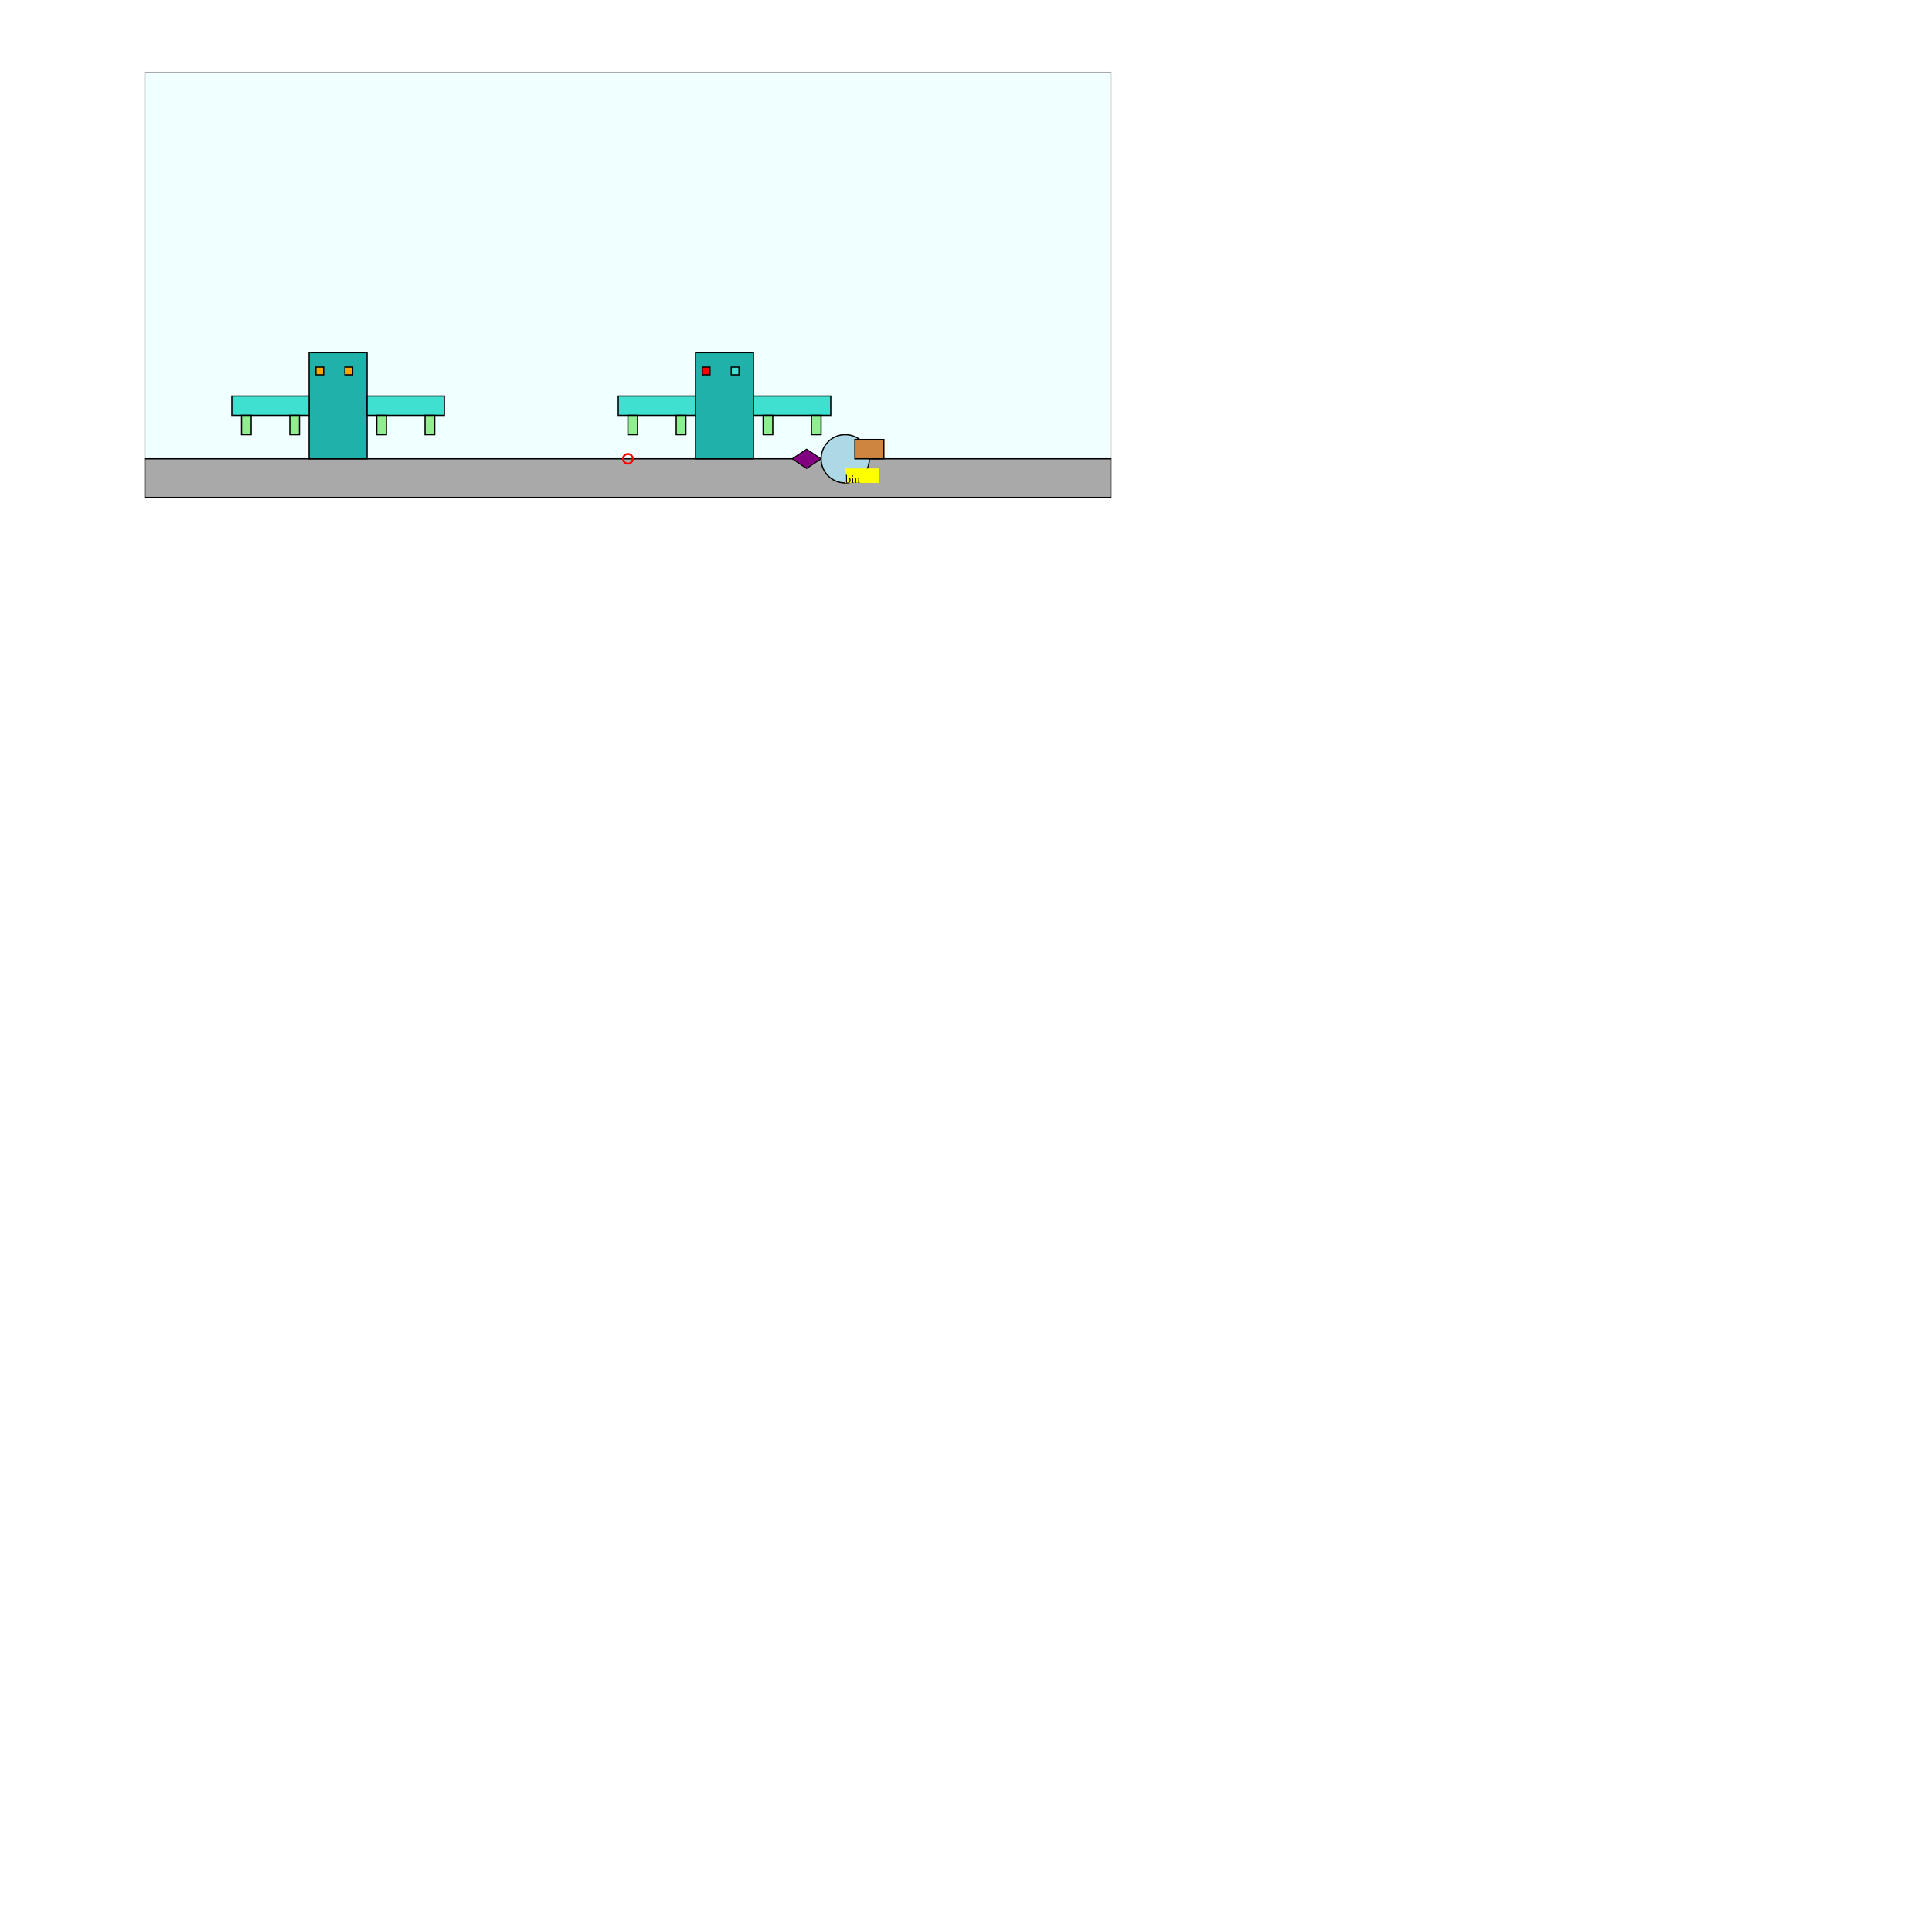
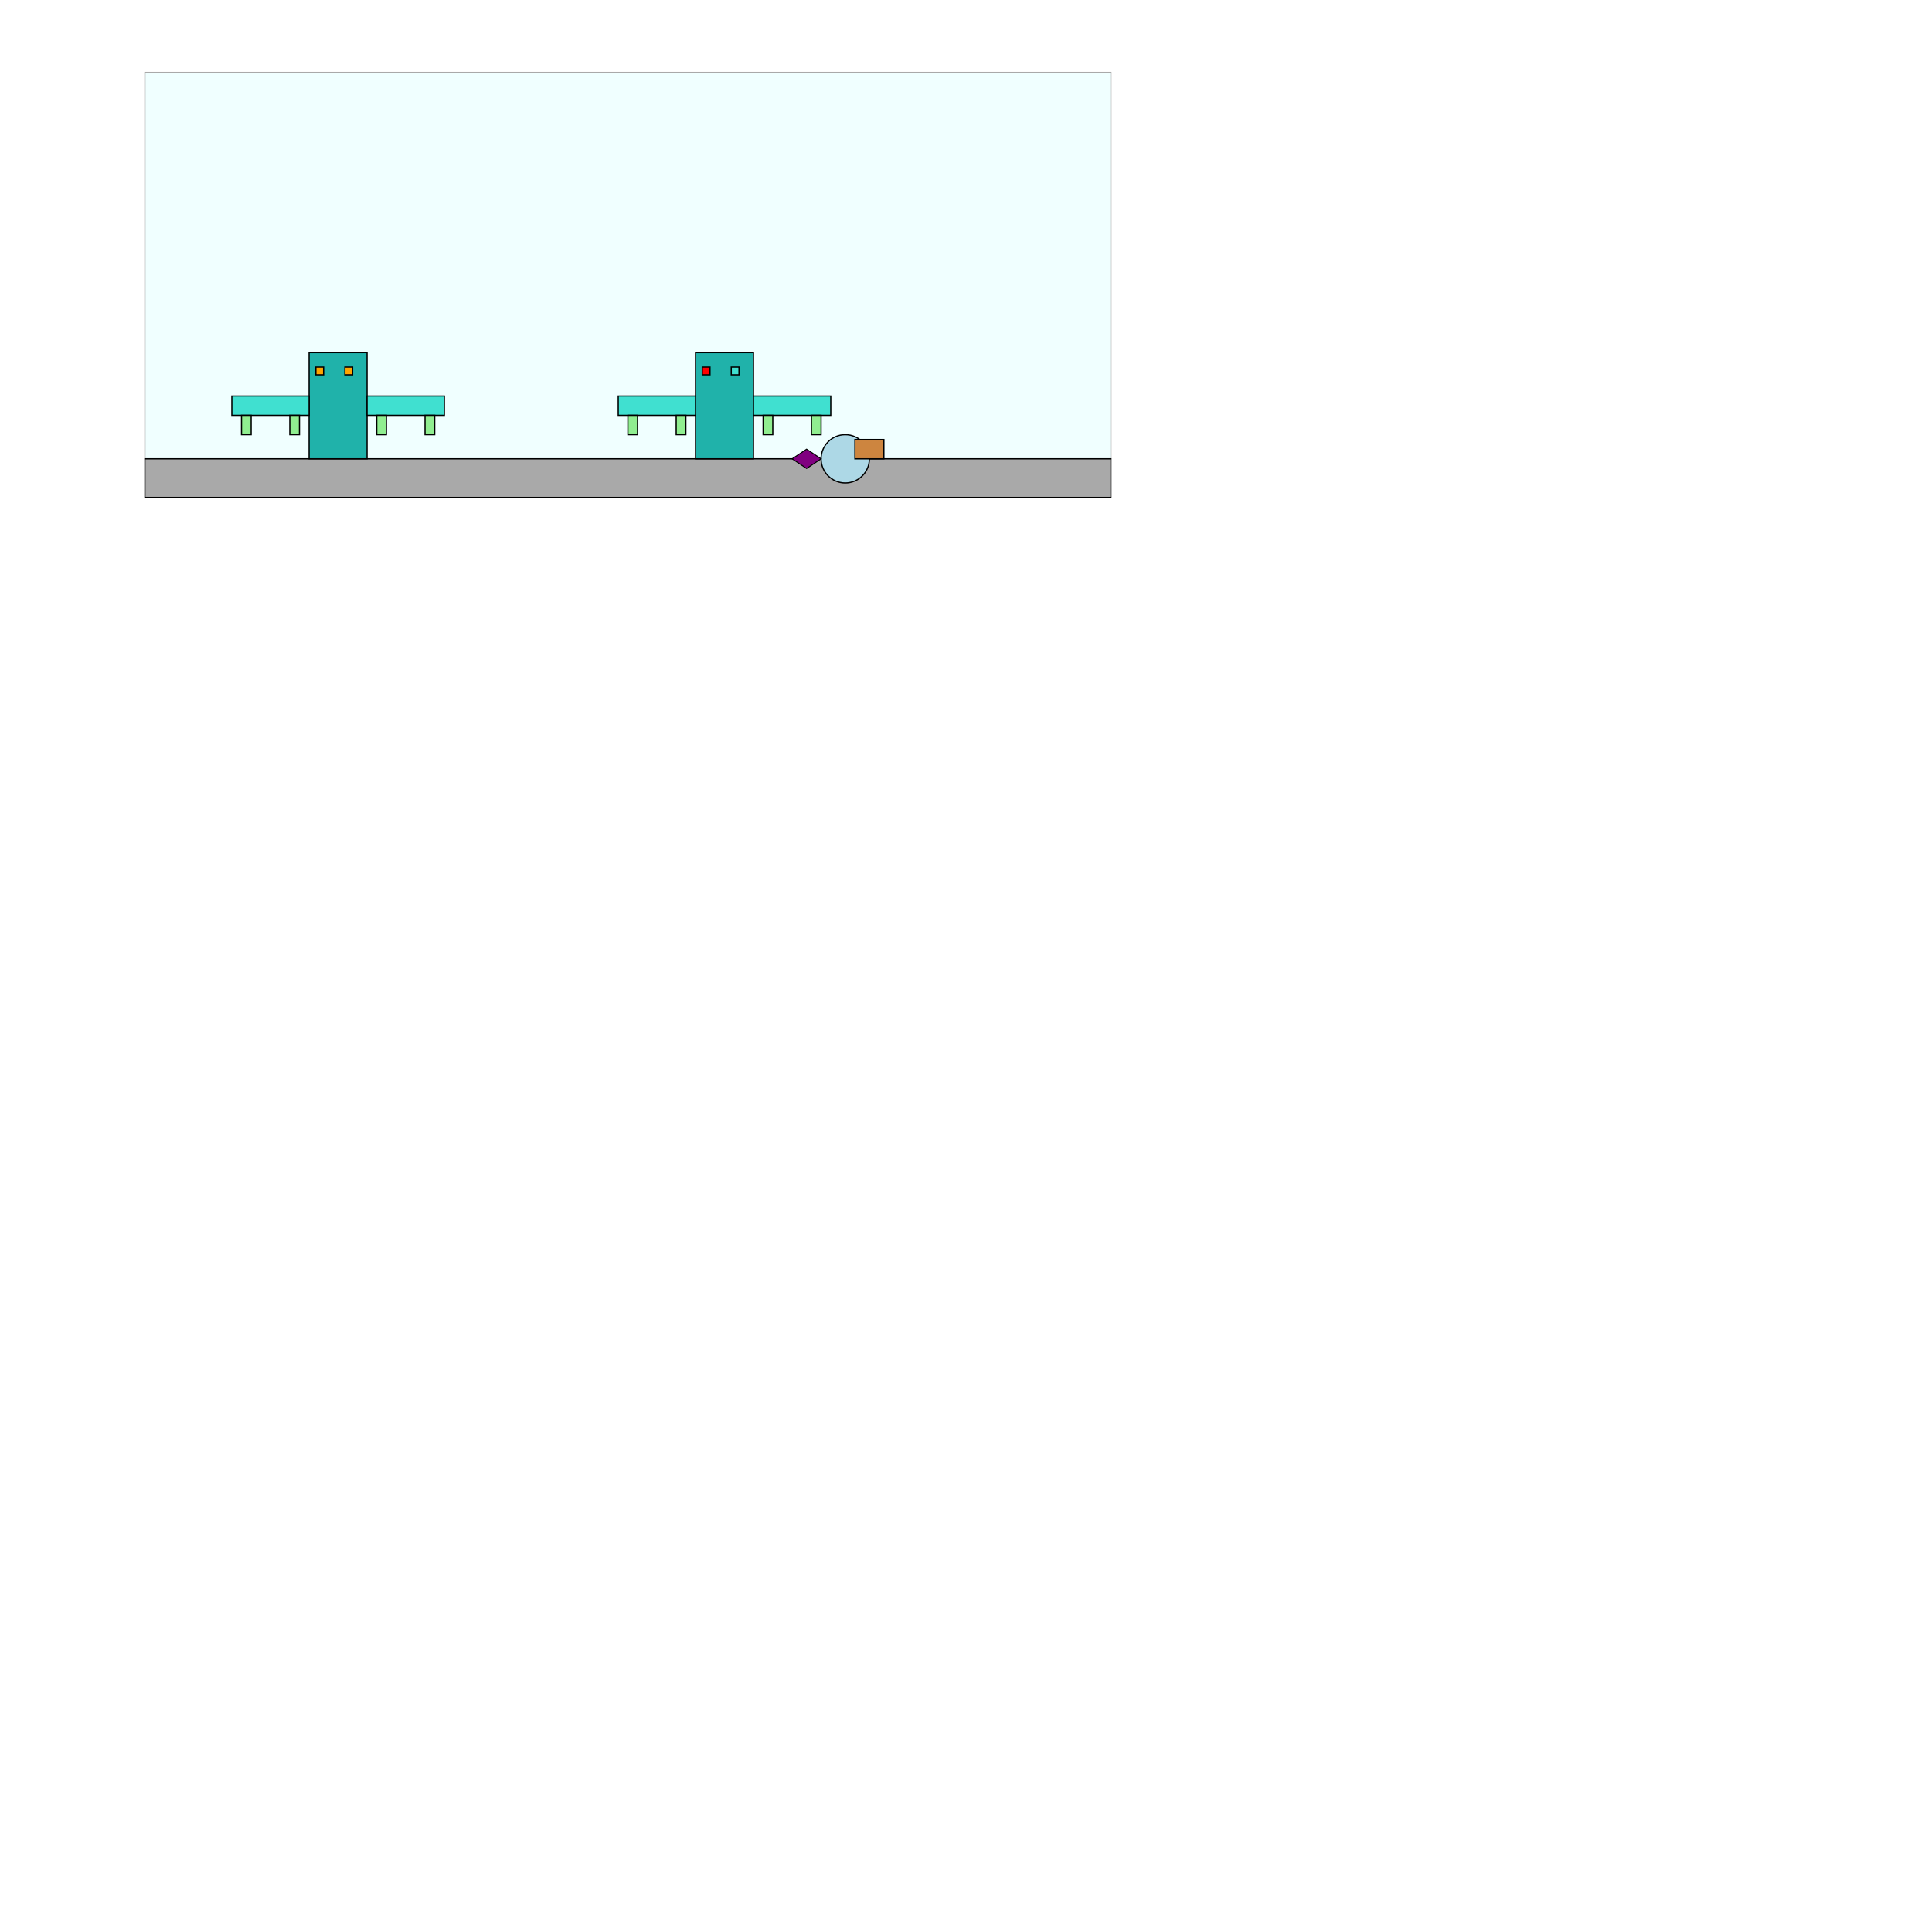
<svg xmlns="http://www.w3.org/2000/svg" version="1.1" width="2000" height="2000">
  <polygon points=" 150,75 1150,75 1150,475 150,475" style="fill:azure;stroke:darkgrey;stroke-width:1.25" />
  <polygon points=" 150,475 1150,475 1150,515 150,515" style="fill:darkgrey;stroke:black;stroke-width:1.25" />
  <circle cx="875" cy="475" r="25" fill="lightblue" />
  <circle cx="875" cy="475" r="25" fill="none" stroke="black" stroke-width="1.25" />
  <polygon points=" 835,485 820,475 835,465 850,475" style="fill:purple;stroke:black;stroke-width:1" />
  <polygon points=" 885,455 915,455 915,475 885,475" style="fill:peru;stroke:black;stroke-width:1.25" />
  <polygon points=" 320,365 380,365 380,475 320,475" style="fill:lightseagreen;stroke:black;stroke-width:1.25" />
  <polygon points=" 357,380 365,380 365,388 357,388" style="fill:orange;stroke:black;stroke-width:1.25" />
  <polygon points=" 327,380 335,380 335,388 327,388" style="fill:orange;stroke:black;stroke-width:1.25" />
  <polygon points=" 380,410 460,410 460,430 380,430" style="fill:turquoise;stroke:black;stroke-width:1.25" />
  <polygon points=" 390,430 400,430 400,450 390,450" style="fill:lightgreen;stroke:black;stroke-width:1.25" />
  <polygon points=" 440,430 450,430 450,450 440,450" style="fill:lightgreen;stroke:black;stroke-width:1.25" />
  <polygon points=" 240,410 320,410 320,430 240,430" style="fill:turquoise;stroke:black;stroke-width:1.25" />
  <polygon points=" 250,430 260,430 260,450 250,450" style="fill:lightgreen;stroke:black;stroke-width:1.25" />
  <polygon points=" 300,430 310,430 310,450 300,450" style="fill:lightgreen;stroke:black;stroke-width:1.25" />
  <polygon points=" 720,365 780,365 780,475 720,475" style="fill:lightseagreen;stroke:black;stroke-width:1.25" />
  <polygon points=" 757,380 765,380 765,388 757,388" style="fill:turquoise;stroke:black;stroke-width:1.25" />
  <polygon points=" 727,380 735,380 735,388 727,388" style="fill:red;stroke:black;stroke-width:1.25" />
  <polygon points=" 780,410 860,410 860,430 780,430" style="fill:turquoise;stroke:black;stroke-width:1.25" />
  <polygon points=" 790,430 800,430 800,450 790,450" style="fill:lightgreen;stroke:black;stroke-width:1.25" />
  <polygon points=" 840,430 850,430 850,450 840,450" style="fill:lightgreen;stroke:black;stroke-width:1.25" />
  <polygon points=" 640,410 720,410 720,430 640,430" style="fill:turquoise;stroke:black;stroke-width:1.25" />
  <polygon points=" 650,430 660,430 660,450 650,450" style="fill:lightgreen;stroke:black;stroke-width:1.25" />
  <polygon points=" 700,430 710,430 710,450 700,450" style="fill:lightgreen;stroke:black;stroke-width:1.25" />
-   <polygon points=" 875,500 910,500 910,485 875,485" style="fill:yellow;stroke:;stroke-width:0" />
-   <text x="875" y="500" fill="black">bin</text>
-   <circle cx="650" cy="475" r="5" fill="none" stroke="red" stroke-width="2" />
</svg>
